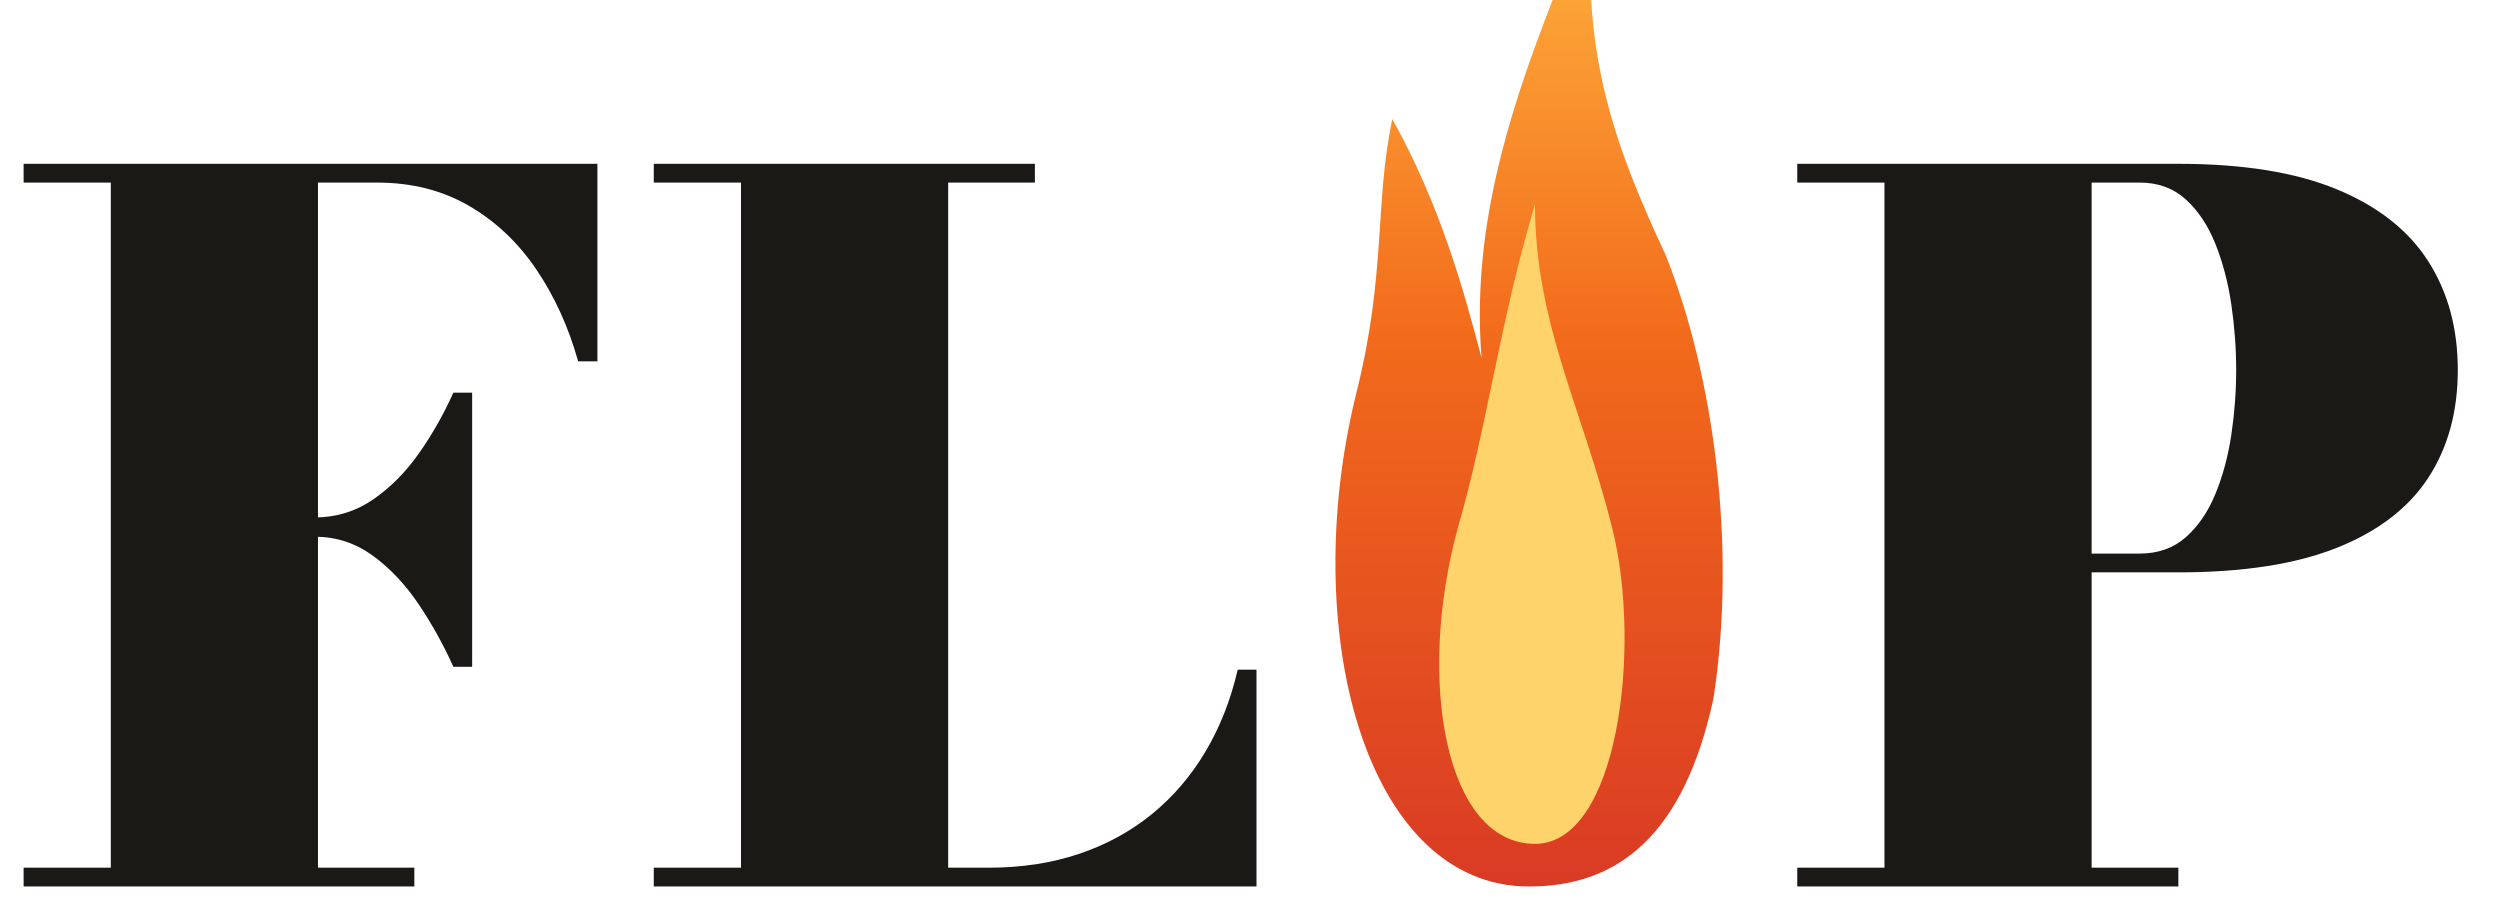
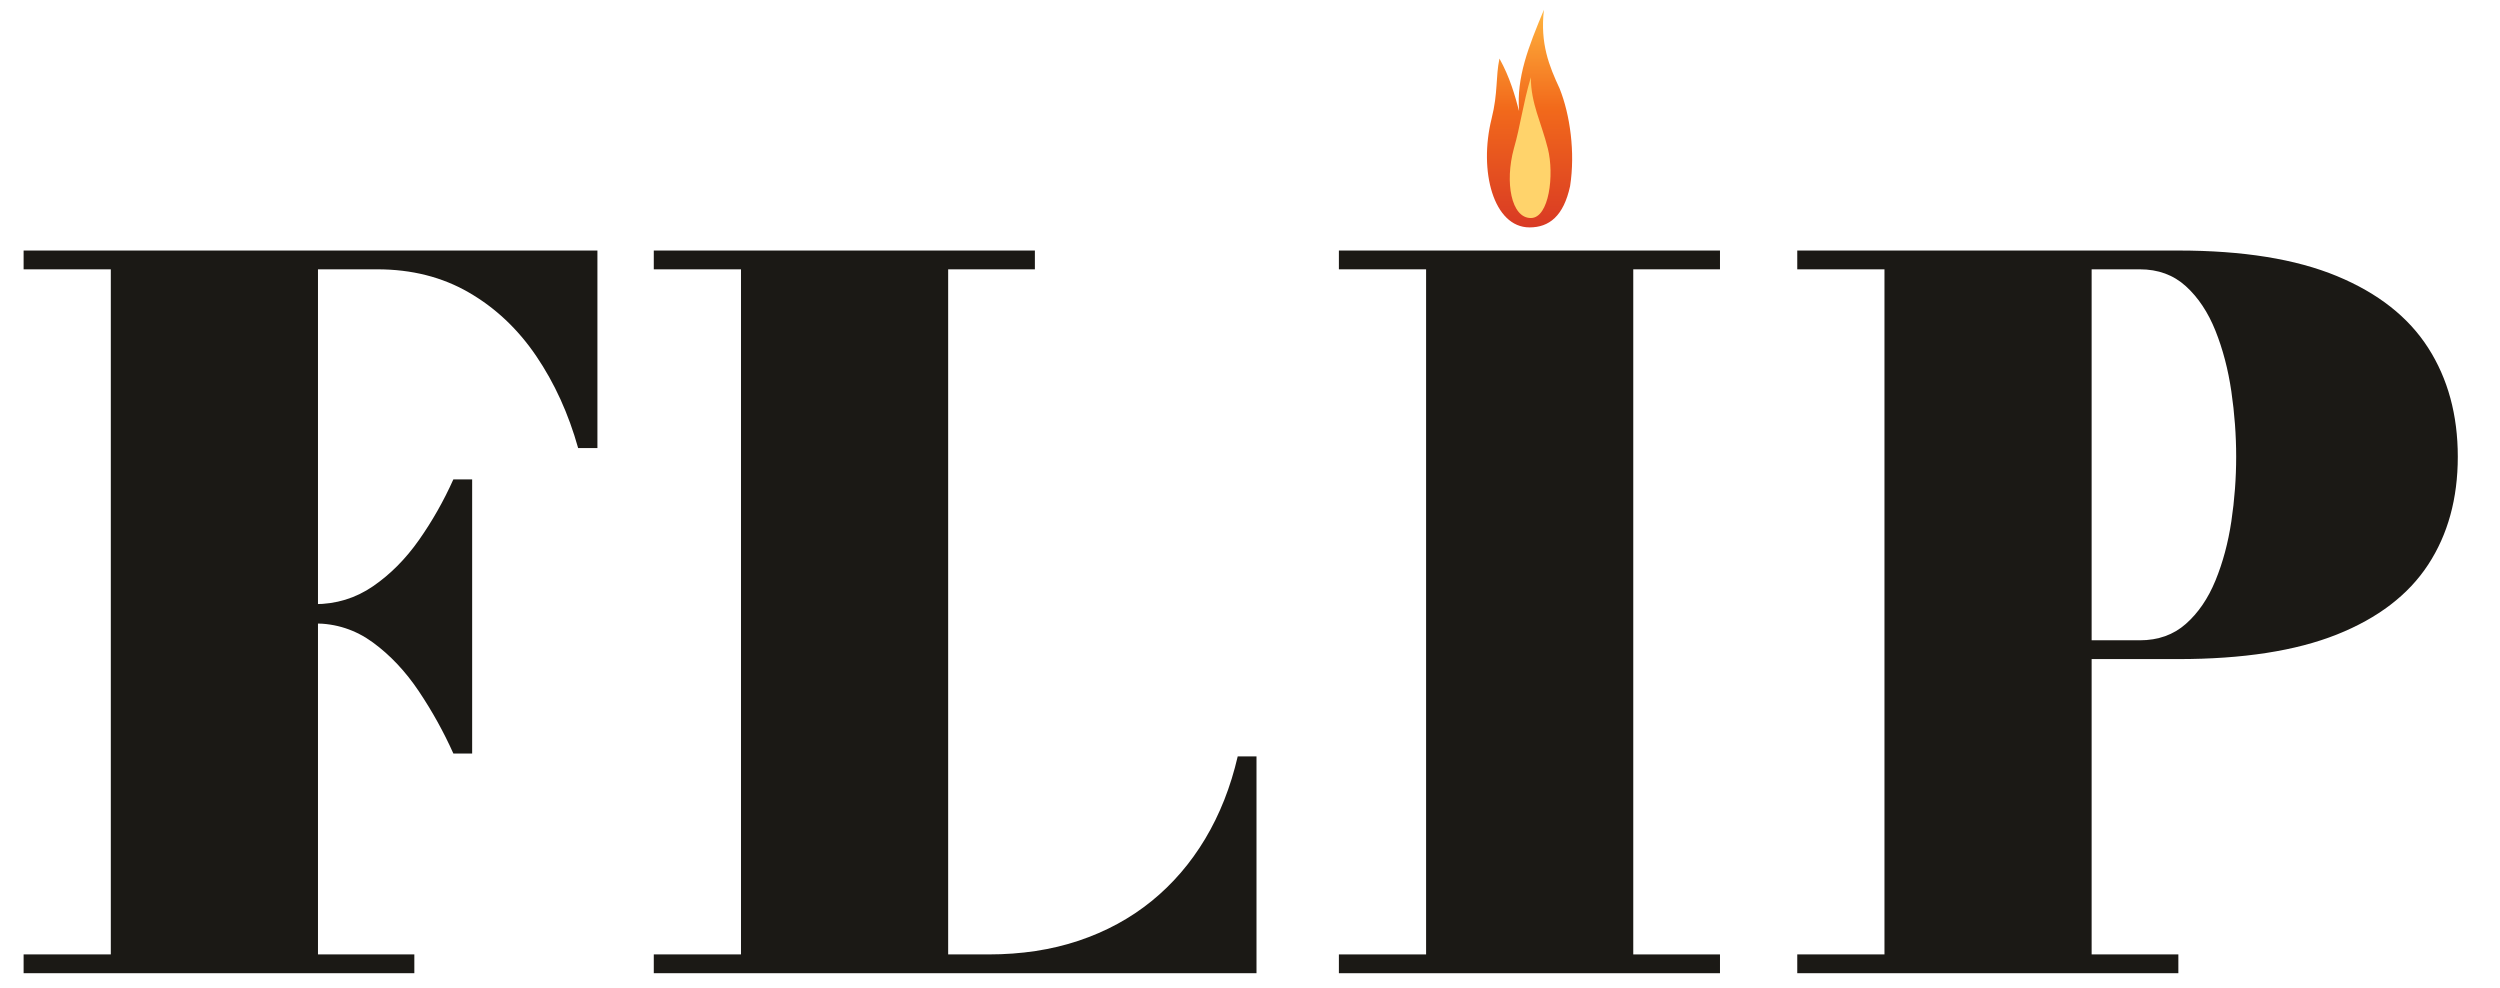
- <svg xmlns="http://www.w3.org/2000/svg" viewBox="-20 -1840 5189 1870">
+ <svg xmlns="http://www.w3.org/2000/svg" viewBox="-20 -2020 5189 2050">
  <defs>
    <linearGradient id="fire" x1="0" y1="1" x2="0" y2="0">
      <stop offset="0" stop-color="#d93a24" />
      <stop offset=".55" stop-color="#f26a1b" />
      <stop offset="1" stop-color="#ffb43e" />
    </linearGradient>
  </defs>
  <path d="M921 -456Q891 -523 849.5 -585.0Q808 -647 754.0 -686.5Q700 -726 633 -726H503V-766H633Q700 -766 754.0 -803.0Q808 -840 849.5 -899.0Q891 -958 921 -1025H960V-456ZM1220 -1500V-1090H1180Q1150 -1197 1093.0 -1281.0Q1036 -1365 953.0 -1413.0Q870 -1461 763 -1461H640V-39H840V0H29V-39H210V-1461H29V-1500Z" fill="#1b1915" />
  <path d="M1337 0V-39H1518V-1461H1337V-1500H2128V-1461H1948V-39H2032Q2134 -39 2219.0 -67.5Q2304 -96 2370.0 -149.5Q2436 -203 2481.5 -279.0Q2527 -355 2549 -450H2588V0Z" fill="#1b1915" />
-   <path d="M3153.7 0.0 C2814.3 0.0 2672.3 -531.0 2795.8 -1026.6 C2857.5 -1274.4 2832.8 -1416.0 2869.8 -1593.0 C2968.6 -1416.0 3017.9 -1239.0 3055.0 -1097.4 C3030.3 -1416.0 3141.4 -1699.2 3289.5 -2053.2 C3252.4 -1734.6 3338.8 -1522.2 3437.6 -1309.8 C3536.3 -1062.0 3585.7 -708.0 3536.3 -389.4 C3474.6 -106.2 3338.8 0.0 3153.7 0.0 Z" fill="url(#fire)" />
-   <path d="M3166.0 -88.5 C2980.9 -88.5 2919.2 -424.8 3005.6 -743.4 C3067.3 -955.8 3092.0 -1168.2 3166.0 -1416.0 C3166.0 -1168.2 3264.8 -991.2 3326.5 -743.4 C3388.2 -495.6 3338.8 -88.5 3166.0 -88.5 Z" fill="#ffd36b" />
+   <path d="M2759 0V-39H2940V-1461H2759V-1500H3550V-1461H3370V-39H3550V0Z" fill="#1b1915" />
+   <g transform="translate(3155 -1548) scale(.22) translate(-3155 0)">
+     <path d="M3153.7 0.0 C2814.3 0.0 2672.3 -531.0 2795.8 -1026.6 C2857.5 -1274.4 2832.8 -1416.0 2869.8 -1593.0 C2968.6 -1416.0 3017.9 -1239.0 3055.0 -1097.4 C3030.3 -1416.0 3141.4 -1699.2 3289.5 -2053.2 C3252.4 -1734.6 3338.8 -1522.2 3437.6 -1309.8 C3536.3 -1062.0 3585.7 -708.0 3536.3 -389.4 C3474.6 -106.2 3338.8 0.0 3153.7 0.0 Z" fill="url(#fire)" />
+     <path d="M3166.0 -88.5 C2980.9 -88.5 2919.2 -424.8 3005.6 -743.4 C3067.3 -955.8 3092.0 -1168.2 3166.0 -1416.0 C3166.0 -1168.2 3264.8 -991.2 3326.5 -743.4 C3388.2 -495.6 3338.8 -88.5 3166.0 -88.5 Z" fill="#ffd36b" />
+   </g>
  <path d="M4501.4 -1500Q4702.4 -1500 4830.4 -1447.0Q4958.4 -1394 5019.9 -1298.0Q5081.4 -1202 5081.4 -1072Q5081.4 -942 5019.9 -848.0Q4958.4 -754 4830.4 -703.0Q4702.4 -652 4501.4 -652H4321.4V-39H4501.4V0H3710.4V-39H3891.4V-1461H3710.4V-1500ZM4321.4 -691H4421.4Q4478.4 -691 4516.9 -725.0Q4555.4 -759 4578.4 -815.0Q4601.4 -871 4611.4 -938.0Q4621.4 -1005 4621.4 -1072Q4621.4 -1139 4611.4 -1207.5Q4601.4 -1276 4578.4 -1333.5Q4555.4 -1391 4516.9 -1426.0Q4478.4 -1461 4421.4 -1461H4321.4Z" fill="#1b1915" />
</svg>
